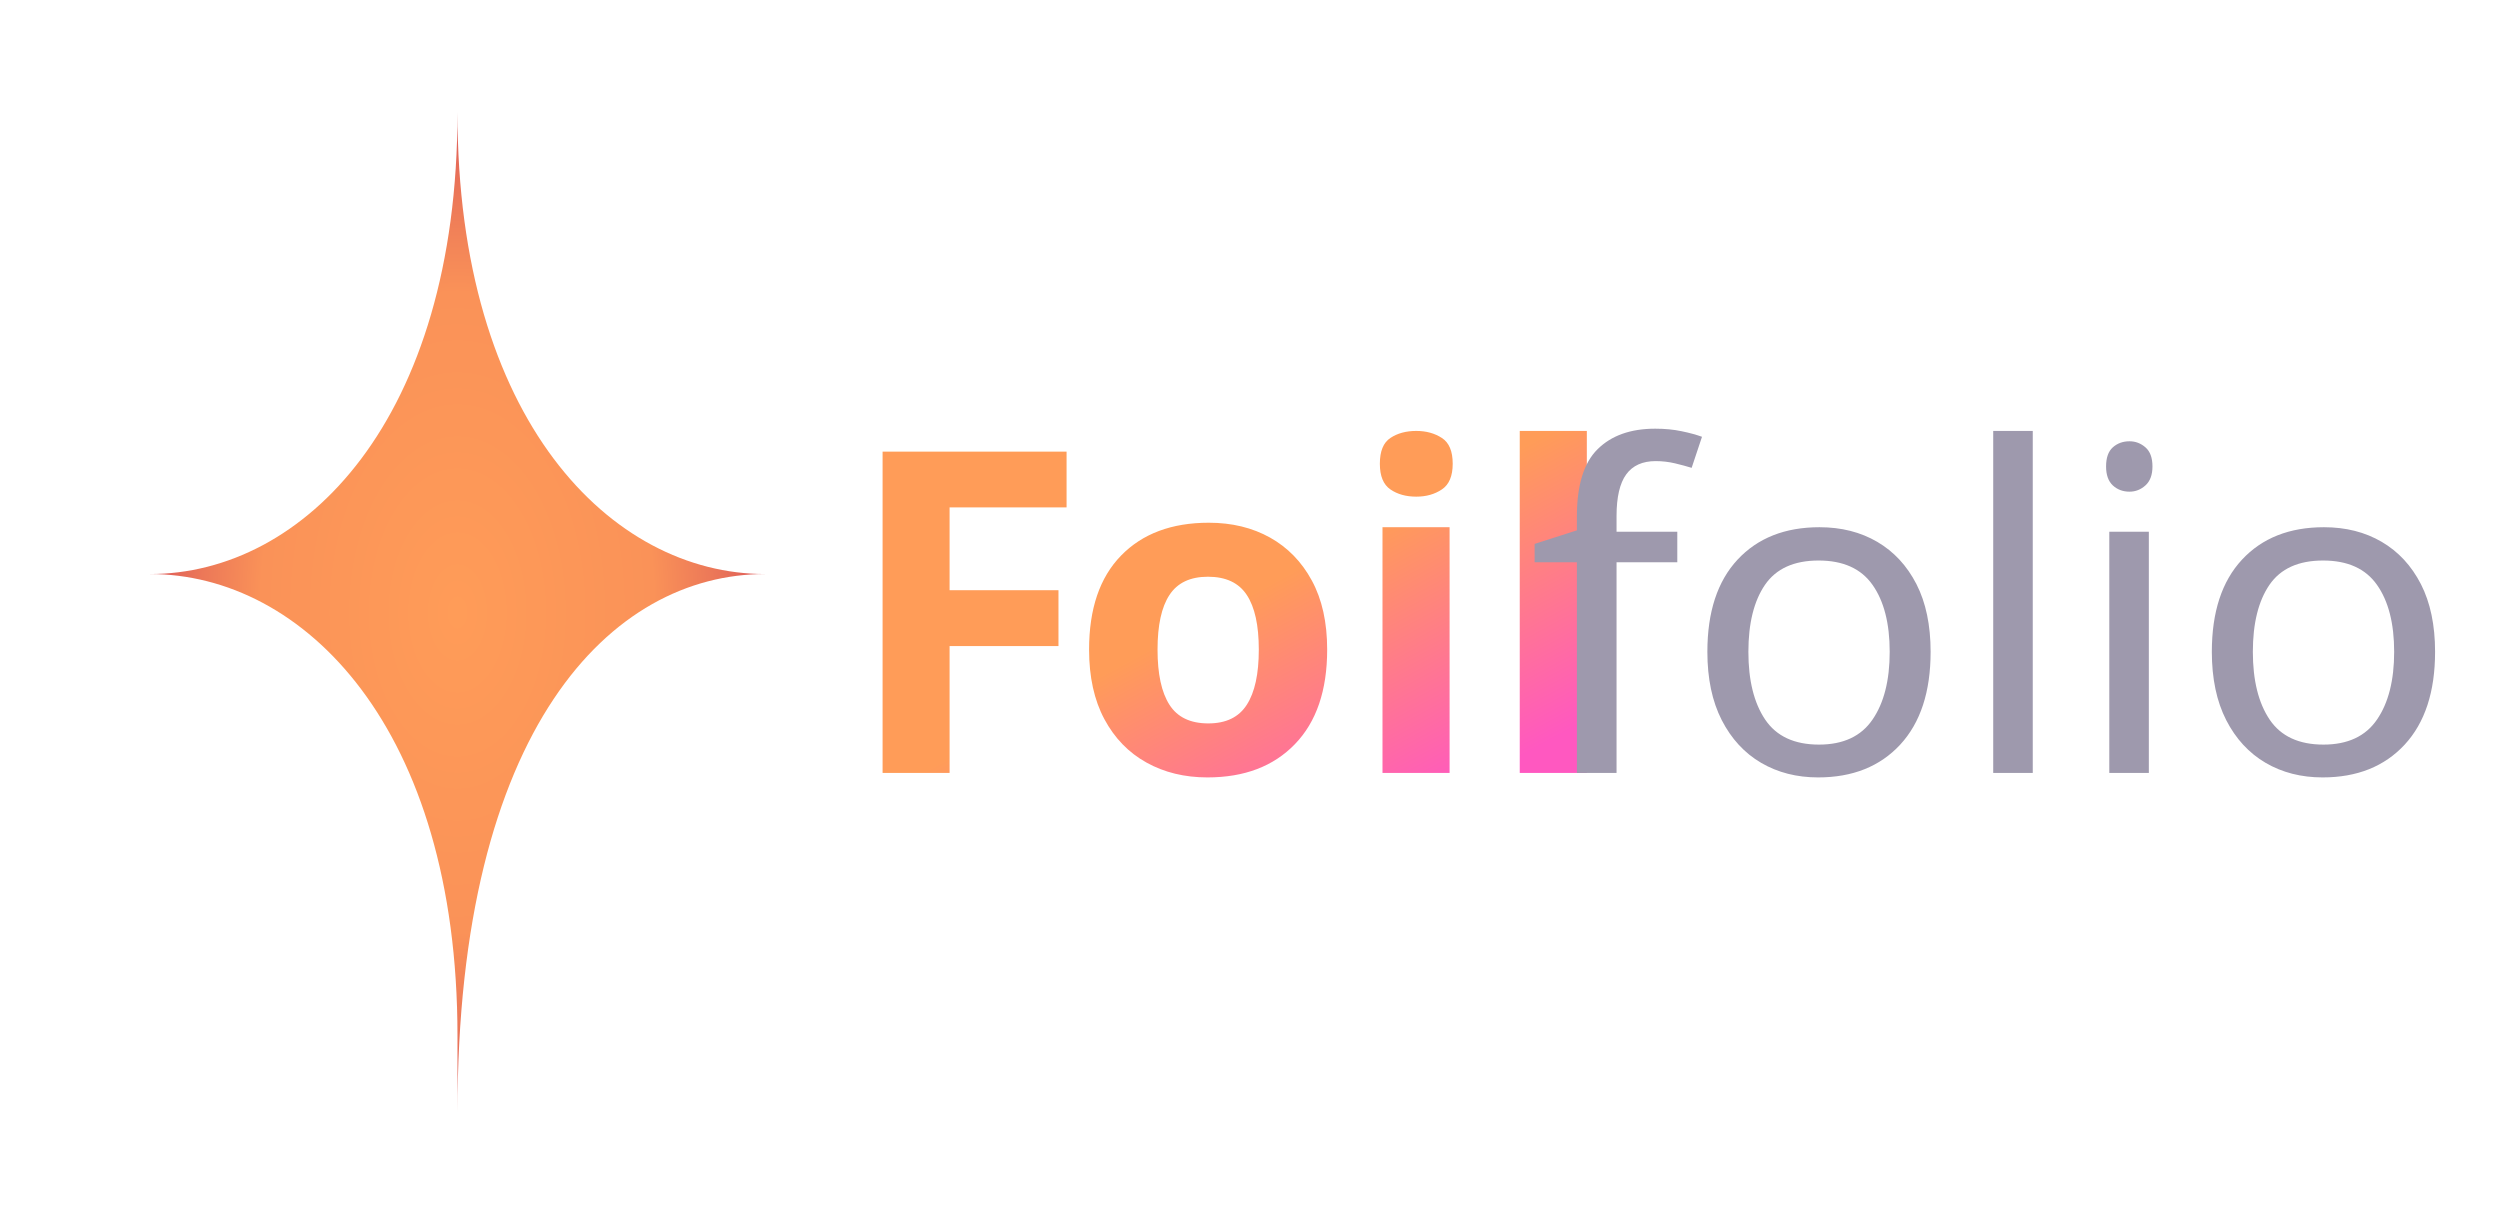
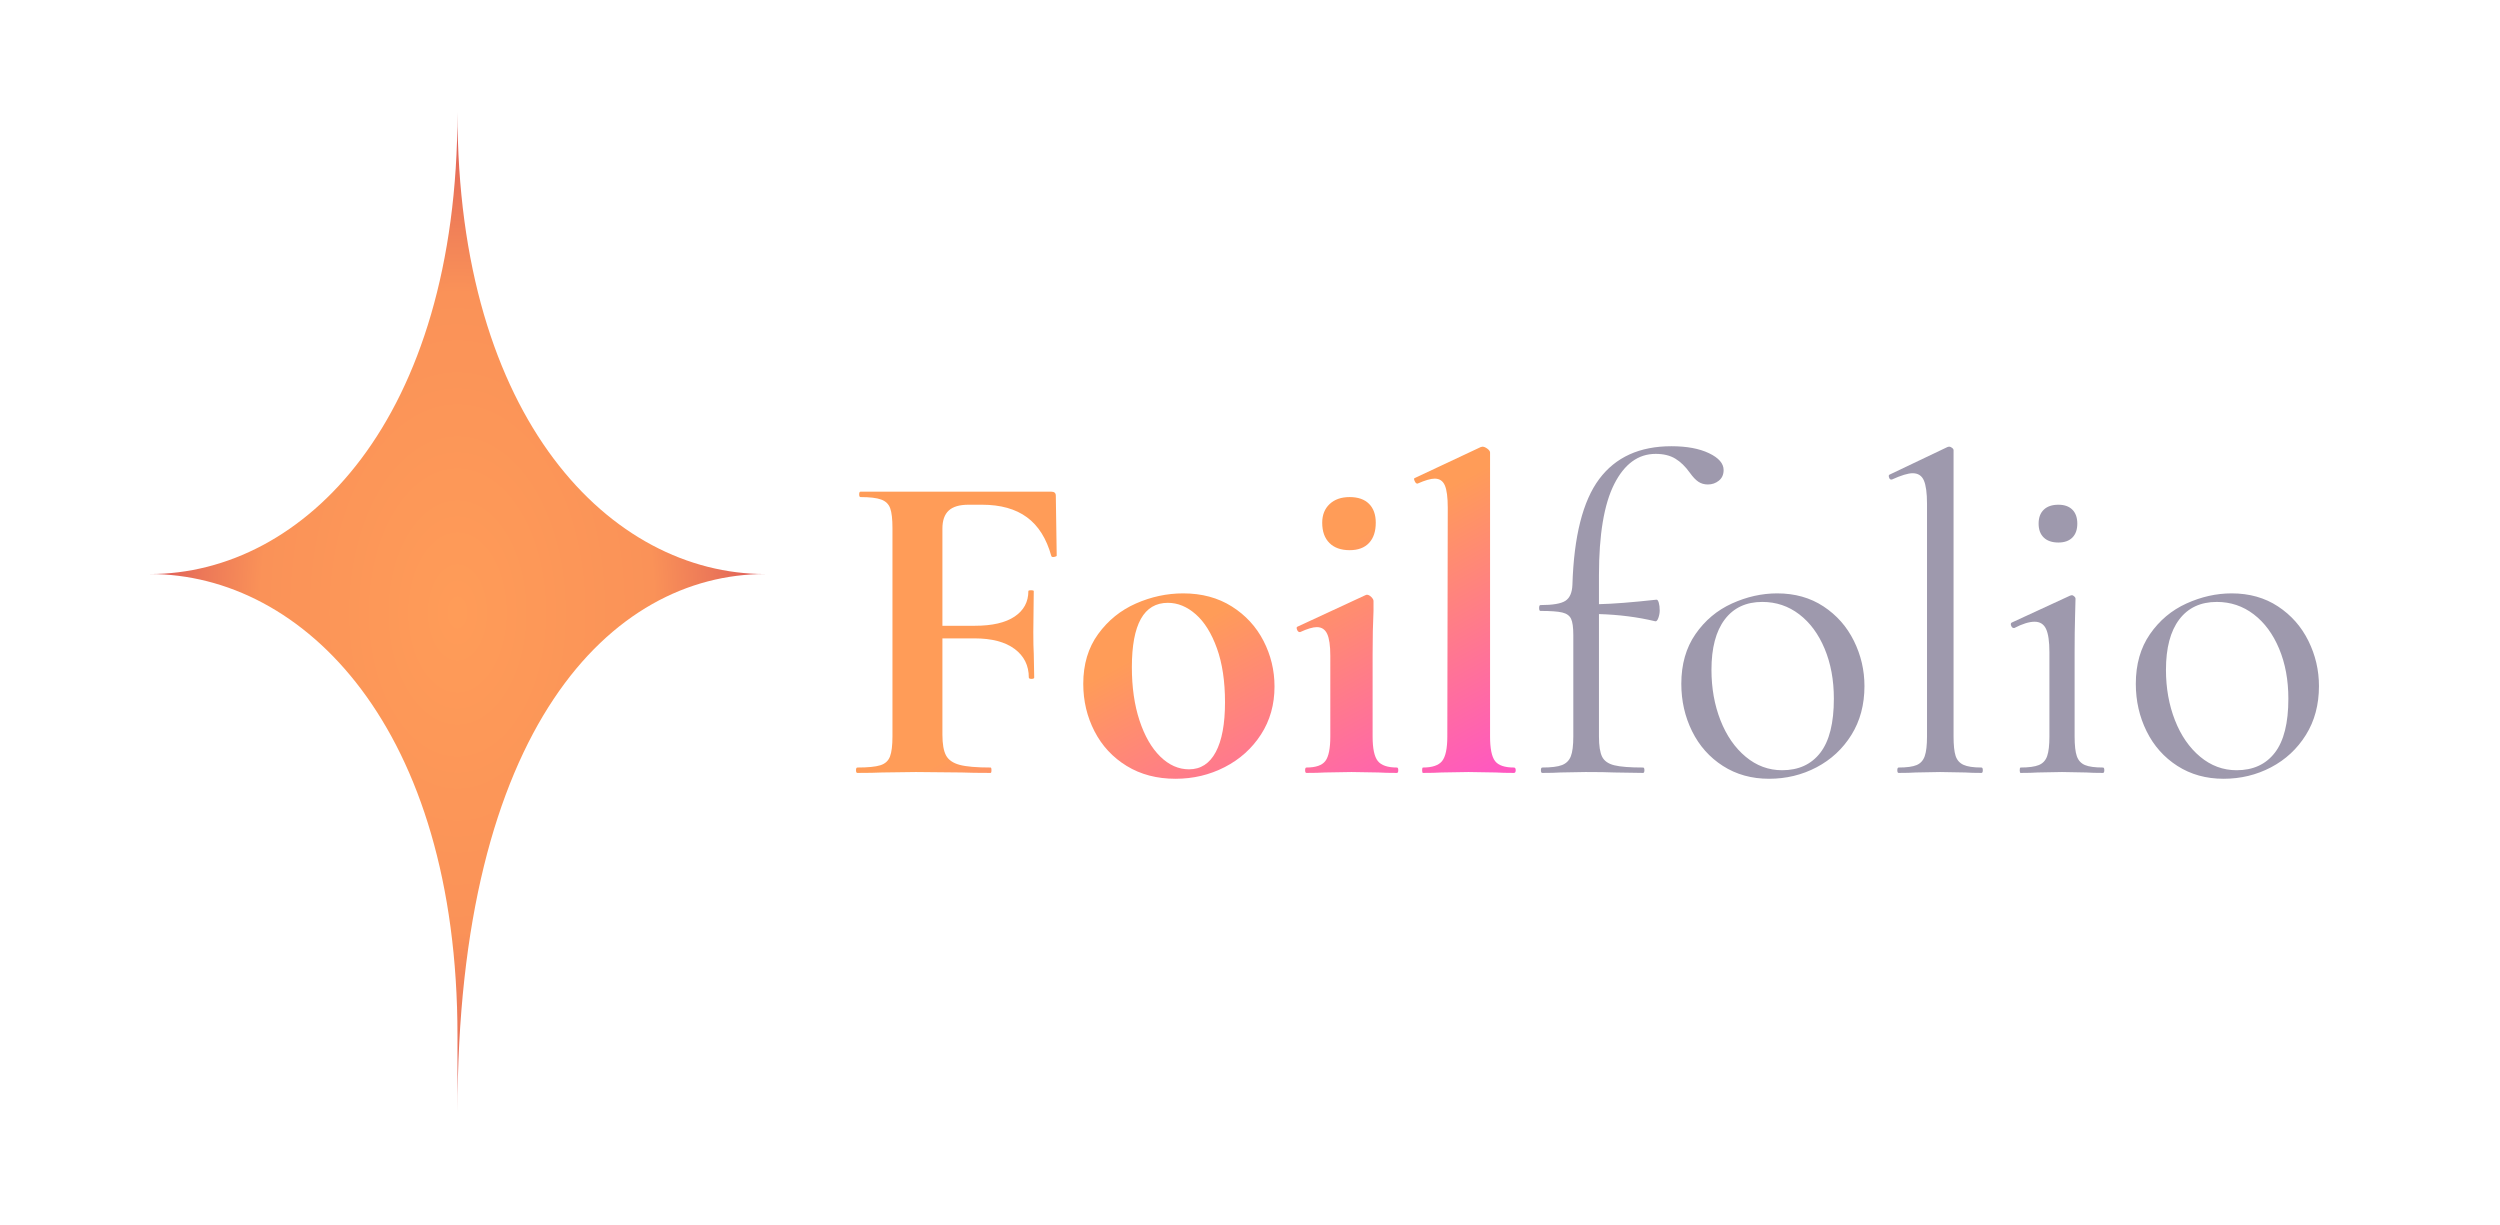
<svg xmlns="http://www.w3.org/2000/svg" width="100%" height="100%" viewBox="0 0 400 196" version="1.1" xml:space="preserve" style="fill-rule:evenodd;clip-rule:evenodd;stroke-linejoin:round;stroke-miterlimit:1.414;">
  <path id="DiamondStar" d="M73.196,165.692c0,-49.23 -24.615,-73.846 -49.23,-73.846c24.615,0 49.23,-24.615 49.23,-73.846c0,49.231 24.616,73.846 49.231,73.846c-24.615,0 -49.231,24.616 -49.231,86.154l0,-12.308Z" style="fill:url(#_Radial1);" />
-   <g transform="matrix(1,0,0,1,-108.399,-270.059)">
-     <text x="243.13px" y="393.727px" style="font-family:'CormorantGaramond-Bold', 'Cormorant Garamond';font-weight:700;font-size:72px;fill:url(#_Linear2);">F<tspan x="279.418px " y="393.727px ">o</tspan>il</text>
-     <text x="352.858px" y="393.727px" style="font-family:'CormorantGaramond-Regular', 'Cormorant Garamond';font-size:72px;fill:#9e99ad;">folio</text>
+   <g>
+     <path d="M169.074,88.892c0,0.096 -0.132,0.168 -0.396,0.216c-0.264,0.048 -0.42,0 -0.468,-0.144c-0.768,-2.784 -2.064,-4.848 -3.888,-6.192c-1.824,-1.344 -4.224,-2.016 -7.2,-2.016l-2.16,0c-1.44,0 -2.496,0.312 -3.168,0.936c-0.672,0.624 -1.008,1.584 -1.008,2.88l0,15.552l5.184,0c2.784,0 4.908,-0.492 6.372,-1.476c1.464,-0.984 2.196,-2.34 2.196,-4.068c0,-0.096 0.144,-0.144 0.432,-0.144c0.288,0 0.432,0.048 0.432,0.144l-0.072,6.552c0,1.536 0.024,2.688 0.072,3.456l0.072,3.816c0,0.144 -0.144,0.216 -0.432,0.216c-0.288,0 -0.432,-0.072 -0.432,-0.216c0,-1.92 -0.756,-3.444 -2.268,-4.572c-1.512,-1.128 -3.66,-1.692 -6.444,-1.692l-5.112,0l0,15.408c0,1.488 0.192,2.592 0.576,3.312c0.384,0.72 1.104,1.224 2.16,1.512c1.056,0.288 2.712,0.432 4.968,0.432c0.096,0 0.144,0.144 0.144,0.432c0,0.288 -0.048,0.432 -0.144,0.432c-1.968,0 -3.504,-0.024 -4.608,-0.072l-7.344,-0.072l-5.4,0.072c-0.96,0.048 -2.28,0.072 -3.96,0.072c-0.144,0 -0.216,-0.144 -0.216,-0.432c0,-0.288 0.072,-0.432 0.216,-0.432c1.68,0 2.904,-0.12 3.672,-0.36c0.768,-0.24 1.284,-0.708 1.548,-1.404c0.264,-0.696 0.396,-1.764 0.396,-3.204l0,-33.336c0,-1.44 -0.12,-2.496 -0.36,-3.168c-0.24,-0.672 -0.72,-1.14 -1.44,-1.404c-0.72,-0.264 -1.824,-0.396 -3.312,-0.396c-0.144,0 -0.216,-0.144 -0.216,-0.432c0,-0.288 0.072,-0.432 0.216,-0.432l30.528,0c0.48,0 0.72,0.216 0.72,0.648l0.144,9.576Z" style="fill:url(#_Linear2);fill-rule:nonzero;" />
+     <path d="M188.082,124.604c-2.976,0 -5.58,-0.684 -7.812,-2.052c-2.232,-1.368 -3.948,-3.216 -5.148,-5.544c-1.2,-2.328 -1.8,-4.86 -1.8,-7.596c0,-3.12 0.792,-5.772 2.376,-7.956c1.584,-2.184 3.6,-3.816 6.048,-4.896c2.448,-1.08 4.968,-1.62 7.56,-1.62c2.976,0 5.568,0.696 7.776,2.088c2.208,1.392 3.9,3.228 5.076,5.508c1.176,2.28 1.764,4.716 1.764,7.308c0,2.88 -0.72,5.436 -2.16,7.668c-1.44,2.232 -3.372,3.972 -5.796,5.22c-2.424,1.248 -5.052,1.872 -7.884,1.872Zm2.16,-1.512c1.872,0 3.3,-0.924 4.284,-2.772c0.984,-1.848 1.476,-4.5 1.476,-7.956c0,-3.36 -0.432,-6.24 -1.296,-8.64c-0.864,-2.4 -1.992,-4.212 -3.384,-5.436c-1.392,-1.224 -2.88,-1.836 -4.464,-1.836c-3.84,0 -5.76,3.432 -5.76,10.296c0,3.216 0.408,6.06 1.224,8.532c0.816,2.472 1.92,4.392 3.312,5.76c1.392,1.368 2.928,2.052 4.608,2.052Z" style="fill:url(#_Linear3);fill-rule:nonzero;" />
+     <path d="M215.946,88.028c-1.392,0 -2.472,-0.384 -3.24,-1.152c-0.768,-0.768 -1.152,-1.848 -1.152,-3.24c0,-1.248 0.396,-2.244 1.188,-2.988c0.792,-0.744 1.86,-1.116 3.204,-1.116c1.344,0 2.376,0.36 3.096,1.08c0.72,0.72 1.08,1.728 1.08,3.024c0,1.392 -0.36,2.472 -1.08,3.24c-0.72,0.768 -1.752,1.152 -3.096,1.152Zm-6.912,35.64c-0.144,0 -0.216,-0.144 -0.216,-0.432c0,-0.288 0.072,-0.432 0.216,-0.432c1.488,0 2.496,-0.348 3.024,-1.044c0.528,-0.696 0.792,-2.004 0.792,-3.924l0,-12.888c0,-1.632 -0.168,-2.808 -0.504,-3.528c-0.336,-0.72 -0.888,-1.08 -1.656,-1.08c-0.624,0 -1.512,0.264 -2.664,0.792l-0.072,0c-0.192,0 -0.336,-0.132 -0.432,-0.396c-0.096,-0.264 -0.072,-0.42 0.072,-0.468l10.872,-5.04l0.216,-0.072c0.24,0 0.48,0.12 0.72,0.36c0.24,0.24 0.36,0.456 0.36,0.648l0,1.584c-0.096,1.92 -0.144,4.272 -0.144,7.056l0,13.032c0,1.92 0.276,3.228 0.828,3.924c0.552,0.696 1.572,1.044 3.06,1.044c0.144,0 0.216,0.144 0.216,0.432c0,0.288 -0.072,0.432 -0.216,0.432c-1.248,0 -2.232,-0.024 -2.952,-0.072l-4.32,-0.072l-4.248,0.072c-0.72,0.048 -1.704,0.072 -2.952,0.072Z" style="fill:url(#_Linear4);fill-rule:nonzero;" />
+     <path d="M227.682,123.668c-0.096,0 -0.144,-0.144 -0.144,-0.432c0,-0.288 0.048,-0.432 0.144,-0.432c1.488,0 2.508,-0.348 3.06,-1.044c0.552,-0.696 0.828,-2.004 0.828,-3.924l0.072,-36.576c0,-1.68 -0.156,-2.88 -0.468,-3.6c-0.312,-0.72 -0.852,-1.08 -1.62,-1.08c-0.624,0 -1.536,0.264 -2.736,0.792l-0.072,0c-0.144,0 -0.276,-0.132 -0.396,-0.396c-0.12,-0.264 -0.132,-0.42 -0.036,-0.468l10.584,-4.968l0.288,-0.072c0.24,0 0.504,0.108 0.792,0.324c0.288,0.216 0.432,0.42 0.432,0.612l0,45.432c0,1.92 0.264,3.228 0.792,3.924c0.528,0.696 1.536,1.044 3.024,1.044c0.192,0 0.288,0.144 0.288,0.432c0,0.288 -0.096,0.432 -0.288,0.432c-1.2,0 -2.16,-0.024 -2.88,-0.072l-4.392,-0.072l-4.32,0.072c-0.72,0.048 -1.704,0.072 -2.952,0.072Z" style="fill:url(#_Linear5);fill-rule:nonzero;" />
+     <path d="M267.426,71.396c2.448,0 4.452,0.372 6.012,1.116c1.56,0.744 2.34,1.644 2.34,2.7c0,0.72 -0.252,1.284 -0.756,1.692c-0.504,0.408 -1.092,0.612 -1.764,0.612c-0.576,0 -1.08,-0.144 -1.512,-0.432c-0.432,-0.288 -0.888,-0.768 -1.368,-1.44c-0.72,-1.008 -1.5,-1.764 -2.34,-2.268c-0.84,-0.504 -1.884,-0.756 -3.132,-0.756c-2.784,0 -4.992,1.608 -6.624,4.824c-1.632,3.216 -2.448,8.088 -2.448,14.616l0,4.608c2.208,-0.048 5.28,-0.288 9.216,-0.72c0.144,0 0.264,0.168 0.36,0.504c0.096,0.336 0.144,0.744 0.144,1.224c0,0.384 -0.072,0.78 -0.216,1.188c-0.144,0.408 -0.312,0.588 -0.504,0.54c-2.784,-0.672 -5.784,-1.056 -9,-1.152l0,19.584c0,1.488 0.168,2.568 0.504,3.24c0.336,0.672 0.984,1.128 1.944,1.368c0.96,0.24 2.496,0.36 4.608,0.36c0.144,0 0.216,0.144 0.216,0.432c0,0.288 -0.072,0.432 -0.216,0.432l-4.608,-0.072c-1.008,-0.048 -2.544,-0.072 -4.608,-0.072l-4.032,0.072c-0.672,0.048 -1.632,0.072 -2.88,0.072c-0.144,0 -0.216,-0.144 -0.216,-0.432c0,-0.288 0.072,-0.432 0.216,-0.432c1.44,0 2.496,-0.132 3.168,-0.396c0.672,-0.264 1.14,-0.732 1.404,-1.404c0.264,-0.672 0.396,-1.728 0.396,-3.168l0,-16.2c0,-1.248 -0.12,-2.124 -0.36,-2.628c-0.24,-0.504 -0.708,-0.84 -1.404,-1.008c-0.696,-0.168 -1.86,-0.252 -3.492,-0.252c-0.144,0 -0.216,-0.156 -0.216,-0.468c0,-0.312 0.072,-0.468 0.216,-0.468c1.968,0 3.3,-0.228 3.996,-0.684c0.696,-0.456 1.068,-1.308 1.116,-2.556c0.24,-7.776 1.668,-13.416 4.284,-16.92c2.616,-3.504 6.468,-5.256 11.556,-5.256Z" style="fill:#9e99ad;fill-rule:nonzero;" />
+     <path d="M283.05,124.604c-2.784,0 -5.244,-0.684 -7.38,-2.052c-2.136,-1.368 -3.78,-3.216 -4.932,-5.544c-1.152,-2.328 -1.728,-4.86 -1.728,-7.596c0,-3.12 0.756,-5.772 2.268,-7.956c1.512,-2.184 3.456,-3.816 5.832,-4.896c2.376,-1.08 4.788,-1.62 7.236,-1.62c2.832,0 5.304,0.696 7.416,2.088c2.112,1.392 3.732,3.228 4.86,5.508c1.128,2.28 1.692,4.692 1.692,7.236c0,2.976 -0.696,5.58 -2.088,7.812c-1.392,2.232 -3.252,3.96 -5.58,5.184c-2.328,1.224 -4.86,1.836 -7.596,1.836Zm2.088,-1.368c2.64,0 4.68,-0.936 6.12,-2.808c1.44,-1.872 2.16,-4.752 2.16,-8.64c0,-2.976 -0.492,-5.64 -1.476,-7.992c-0.984,-2.352 -2.34,-4.188 -4.068,-5.508c-1.728,-1.32 -3.696,-1.98 -5.904,-1.98c-2.592,0 -4.596,0.936 -6.012,2.808c-1.416,1.872 -2.124,4.56 -2.124,8.064c0,2.928 0.48,5.616 1.44,8.064c0.96,2.448 2.304,4.392 4.032,5.832c1.728,1.44 3.672,2.16 5.832,2.16Z" style="fill:#9e99ad;fill-rule:nonzero;" />
+     <path d="M303.786,123.668c-0.144,0 -0.216,-0.144 -0.216,-0.432c0,-0.288 0.072,-0.432 0.216,-0.432c1.296,0 2.256,-0.132 2.88,-0.396c0.624,-0.264 1.056,-0.744 1.296,-1.44c0.24,-0.696 0.36,-1.74 0.36,-3.132l0,-37.224c0,-1.728 -0.168,-2.976 -0.504,-3.744c-0.336,-0.768 -0.936,-1.152 -1.8,-1.152c-0.72,0 -1.824,0.336 -3.312,1.008l-0.144,0c-0.144,0 -0.252,-0.12 -0.324,-0.36c-0.072,-0.24 -0.036,-0.384 0.108,-0.432l9.216,-4.392c0.096,-0.048 0.216,-0.072 0.36,-0.072c0.096,0 0.228,0.06 0.396,0.18c0.168,0.12 0.252,0.252 0.252,0.396l0,45.792c0,1.392 0.108,2.424 0.324,3.096c0.216,0.672 0.636,1.152 1.26,1.44c0.624,0.288 1.584,0.432 2.88,0.432c0.144,0 0.216,0.144 0.216,0.432c0,0.288 -0.072,0.432 -0.216,0.432c-1.056,0 -1.92,-0.024 -2.592,-0.072l-4.032,-0.072l-3.888,0.072c-0.672,0.048 -1.584,0.072 -2.736,0.072Z" style="fill:#9e99ad;fill-rule:nonzero;" />
+     <path d="M329.346,86.804c-1.008,0 -1.788,-0.264 -2.34,-0.792c-0.552,-0.528 -0.828,-1.272 -0.828,-2.232c0,-0.96 0.276,-1.704 0.828,-2.232c0.552,-0.528 1.332,-0.792 2.34,-0.792c0.96,0 1.704,0.264 2.232,0.792c0.528,0.528 0.792,1.272 0.792,2.232c0,0.96 -0.264,1.704 -0.792,2.232c-0.528,0.528 -1.272,0.792 -2.232,0.792Zm-6.048,36.864c-0.096,0 -0.144,-0.144 -0.144,-0.432c0,-0.288 0.048,-0.432 0.144,-0.432c1.296,0 2.268,-0.132 2.916,-0.396c0.648,-0.264 1.092,-0.744 1.332,-1.44c0.24,-0.696 0.36,-1.74 0.36,-3.132l0,-13.464c0,-1.728 -0.18,-2.976 -0.54,-3.744c-0.36,-0.768 -0.972,-1.152 -1.836,-1.152c-0.864,0 -1.944,0.336 -3.24,1.008l-0.072,0c-0.192,0 -0.336,-0.12 -0.432,-0.36c-0.096,-0.24 -0.072,-0.408 0.072,-0.504l9.36,-4.32l0.288,-0.072c0.096,0 0.216,0.06 0.36,0.18c0.144,0.12 0.216,0.252 0.216,0.396c0,0.336 -0.024,1.296 -0.072,2.88c-0.048,1.584 -0.072,3.456 -0.072,5.616l0,13.536c0,1.44 0.12,2.496 0.36,3.168c0.24,0.672 0.672,1.14 1.296,1.404c0.624,0.264 1.584,0.396 2.88,0.396c0.144,0 0.216,0.144 0.216,0.432c0,0.288 -0.072,0.432 -0.216,0.432c-1.104,0 -1.992,-0.024 -2.664,-0.072l-3.888,-0.072l-3.888,0.072c-0.672,0.048 -1.584,0.072 -2.736,0.072Z" style="fill:#9e99ad;fill-rule:nonzero;" />
+     <path d="M355.77,124.604c-2.784,0 -5.244,-0.684 -7.38,-2.052c-2.136,-1.368 -3.78,-3.216 -4.932,-5.544c-1.152,-2.328 -1.728,-4.86 -1.728,-7.596c0,-3.12 0.756,-5.772 2.268,-7.956c1.512,-2.184 3.456,-3.816 5.832,-4.896c2.376,-1.08 4.788,-1.62 7.236,-1.62c2.832,0 5.304,0.696 7.416,2.088c2.112,1.392 3.732,3.228 4.86,5.508c1.128,2.28 1.692,4.692 1.692,7.236c0,2.976 -0.696,5.58 -2.088,7.812c-1.392,2.232 -3.252,3.96 -5.58,5.184c-2.328,1.224 -4.86,1.836 -7.596,1.836Zm2.088,-1.368c2.64,0 4.68,-0.936 6.12,-2.808c1.44,-1.872 2.16,-4.752 2.16,-8.64c0,-2.976 -0.492,-5.64 -1.476,-7.992c-0.984,-2.352 -2.34,-4.188 -4.068,-5.508c-1.728,-1.32 -3.696,-1.98 -5.904,-1.98c-2.592,0 -4.596,0.936 -6.012,2.808c-1.416,1.872 -2.124,4.56 -2.124,8.064c0,2.928 0.48,5.616 1.44,8.064c0.96,2.448 2.304,4.392 4.032,5.832c1.728,1.44 3.672,2.16 5.832,2.16Z" style="fill:#9e99ad;fill-rule:nonzero;" />
  </g>
  <defs>
    <radialGradient id="_Radial1" cx="0" cy="0" r="1" gradientUnits="userSpaceOnUse" gradientTransform="matrix(49.2308,0,0,80,73.1964,98)">
      <stop offset="0" style="stop-color:#ff9c58;stop-opacity:1" />
      <stop offset="0.64" style="stop-color:#fa9258;stop-opacity:1" />
      <stop offset="0.83" style="stop-color:#ec7858;stop-opacity:1" />
      <stop offset="1" style="stop-color:#dd5a59;stop-opacity:1" />
    </radialGradient>
-     <linearGradient id="_Linear2" x1="0" y1="0" x2="1" y2="0" gradientUnits="userSpaceOnUse" gradientTransform="matrix(20.728,38.264,-38.264,20.728,297.994,370.795)">
+     <linearGradient id="_Linear2" x1="0" y1="0" x2="1" y2="0" gradientUnits="userSpaceOnUse" gradientTransform="matrix(20.728,38.264,-38.264,20.728,189.594,100.736)">
+       <stop offset="0" style="stop-color:#ff9c58;stop-opacity:1" />
+       <stop offset="1" style="stop-color:#ff58c0;stop-opacity:1" />
+     </linearGradient>
+     <linearGradient id="_Linear3" x1="0" y1="0" x2="1" y2="0" gradientUnits="userSpaceOnUse" gradientTransform="matrix(20.728,38.264,-38.264,20.728,189.594,100.736)">
+       <stop offset="0" style="stop-color:#ff9c58;stop-opacity:1" />
+       <stop offset="1" style="stop-color:#ff58c0;stop-opacity:1" />
+     </linearGradient>
+     <linearGradient id="_Linear4" x1="0" y1="0" x2="1" y2="0" gradientUnits="userSpaceOnUse" gradientTransform="matrix(20.728,38.264,-38.264,20.728,189.594,100.736)">
+       <stop offset="0" style="stop-color:#ff9c58;stop-opacity:1" />
+       <stop offset="1" style="stop-color:#ff58c0;stop-opacity:1" />
+     </linearGradient>
+     <linearGradient id="_Linear5" x1="0" y1="0" x2="1" y2="0" gradientUnits="userSpaceOnUse" gradientTransform="matrix(20.728,38.264,-38.264,20.728,189.594,100.736)">
      <stop offset="0" style="stop-color:#ff9c58;stop-opacity:1" />
      <stop offset="1" style="stop-color:#ff58c0;stop-opacity:1" />
    </linearGradient>
  </defs>
</svg>
